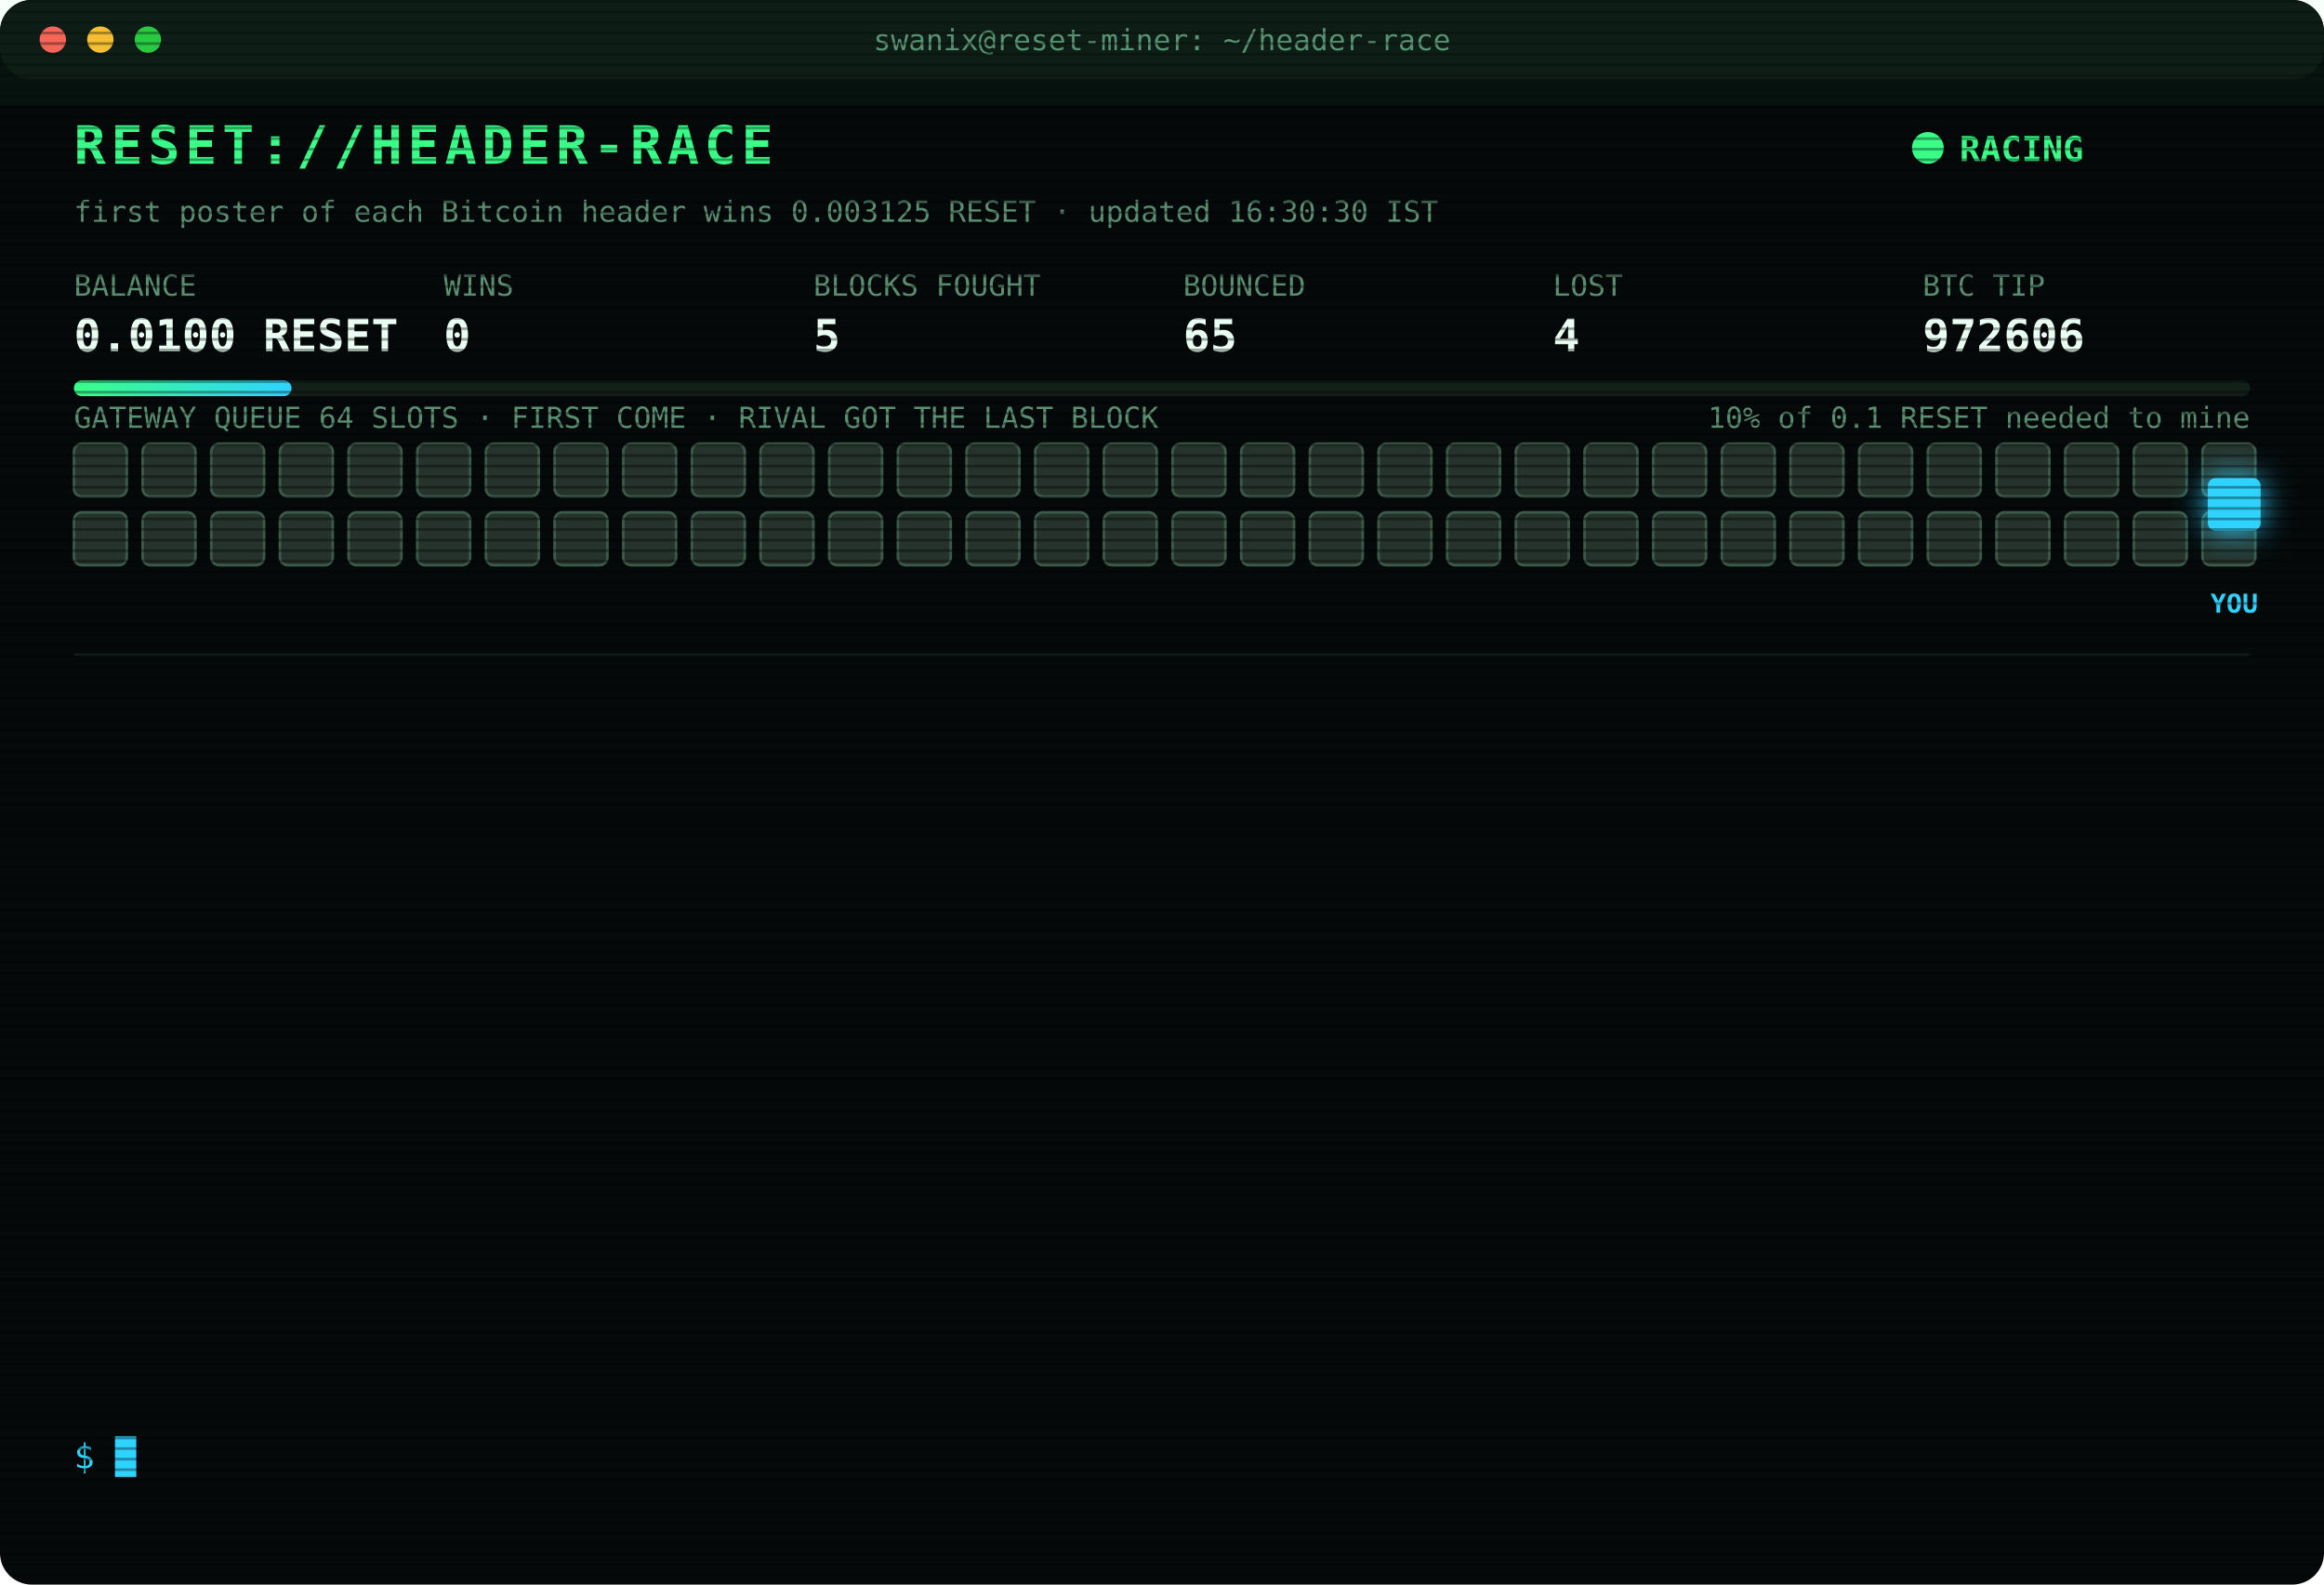
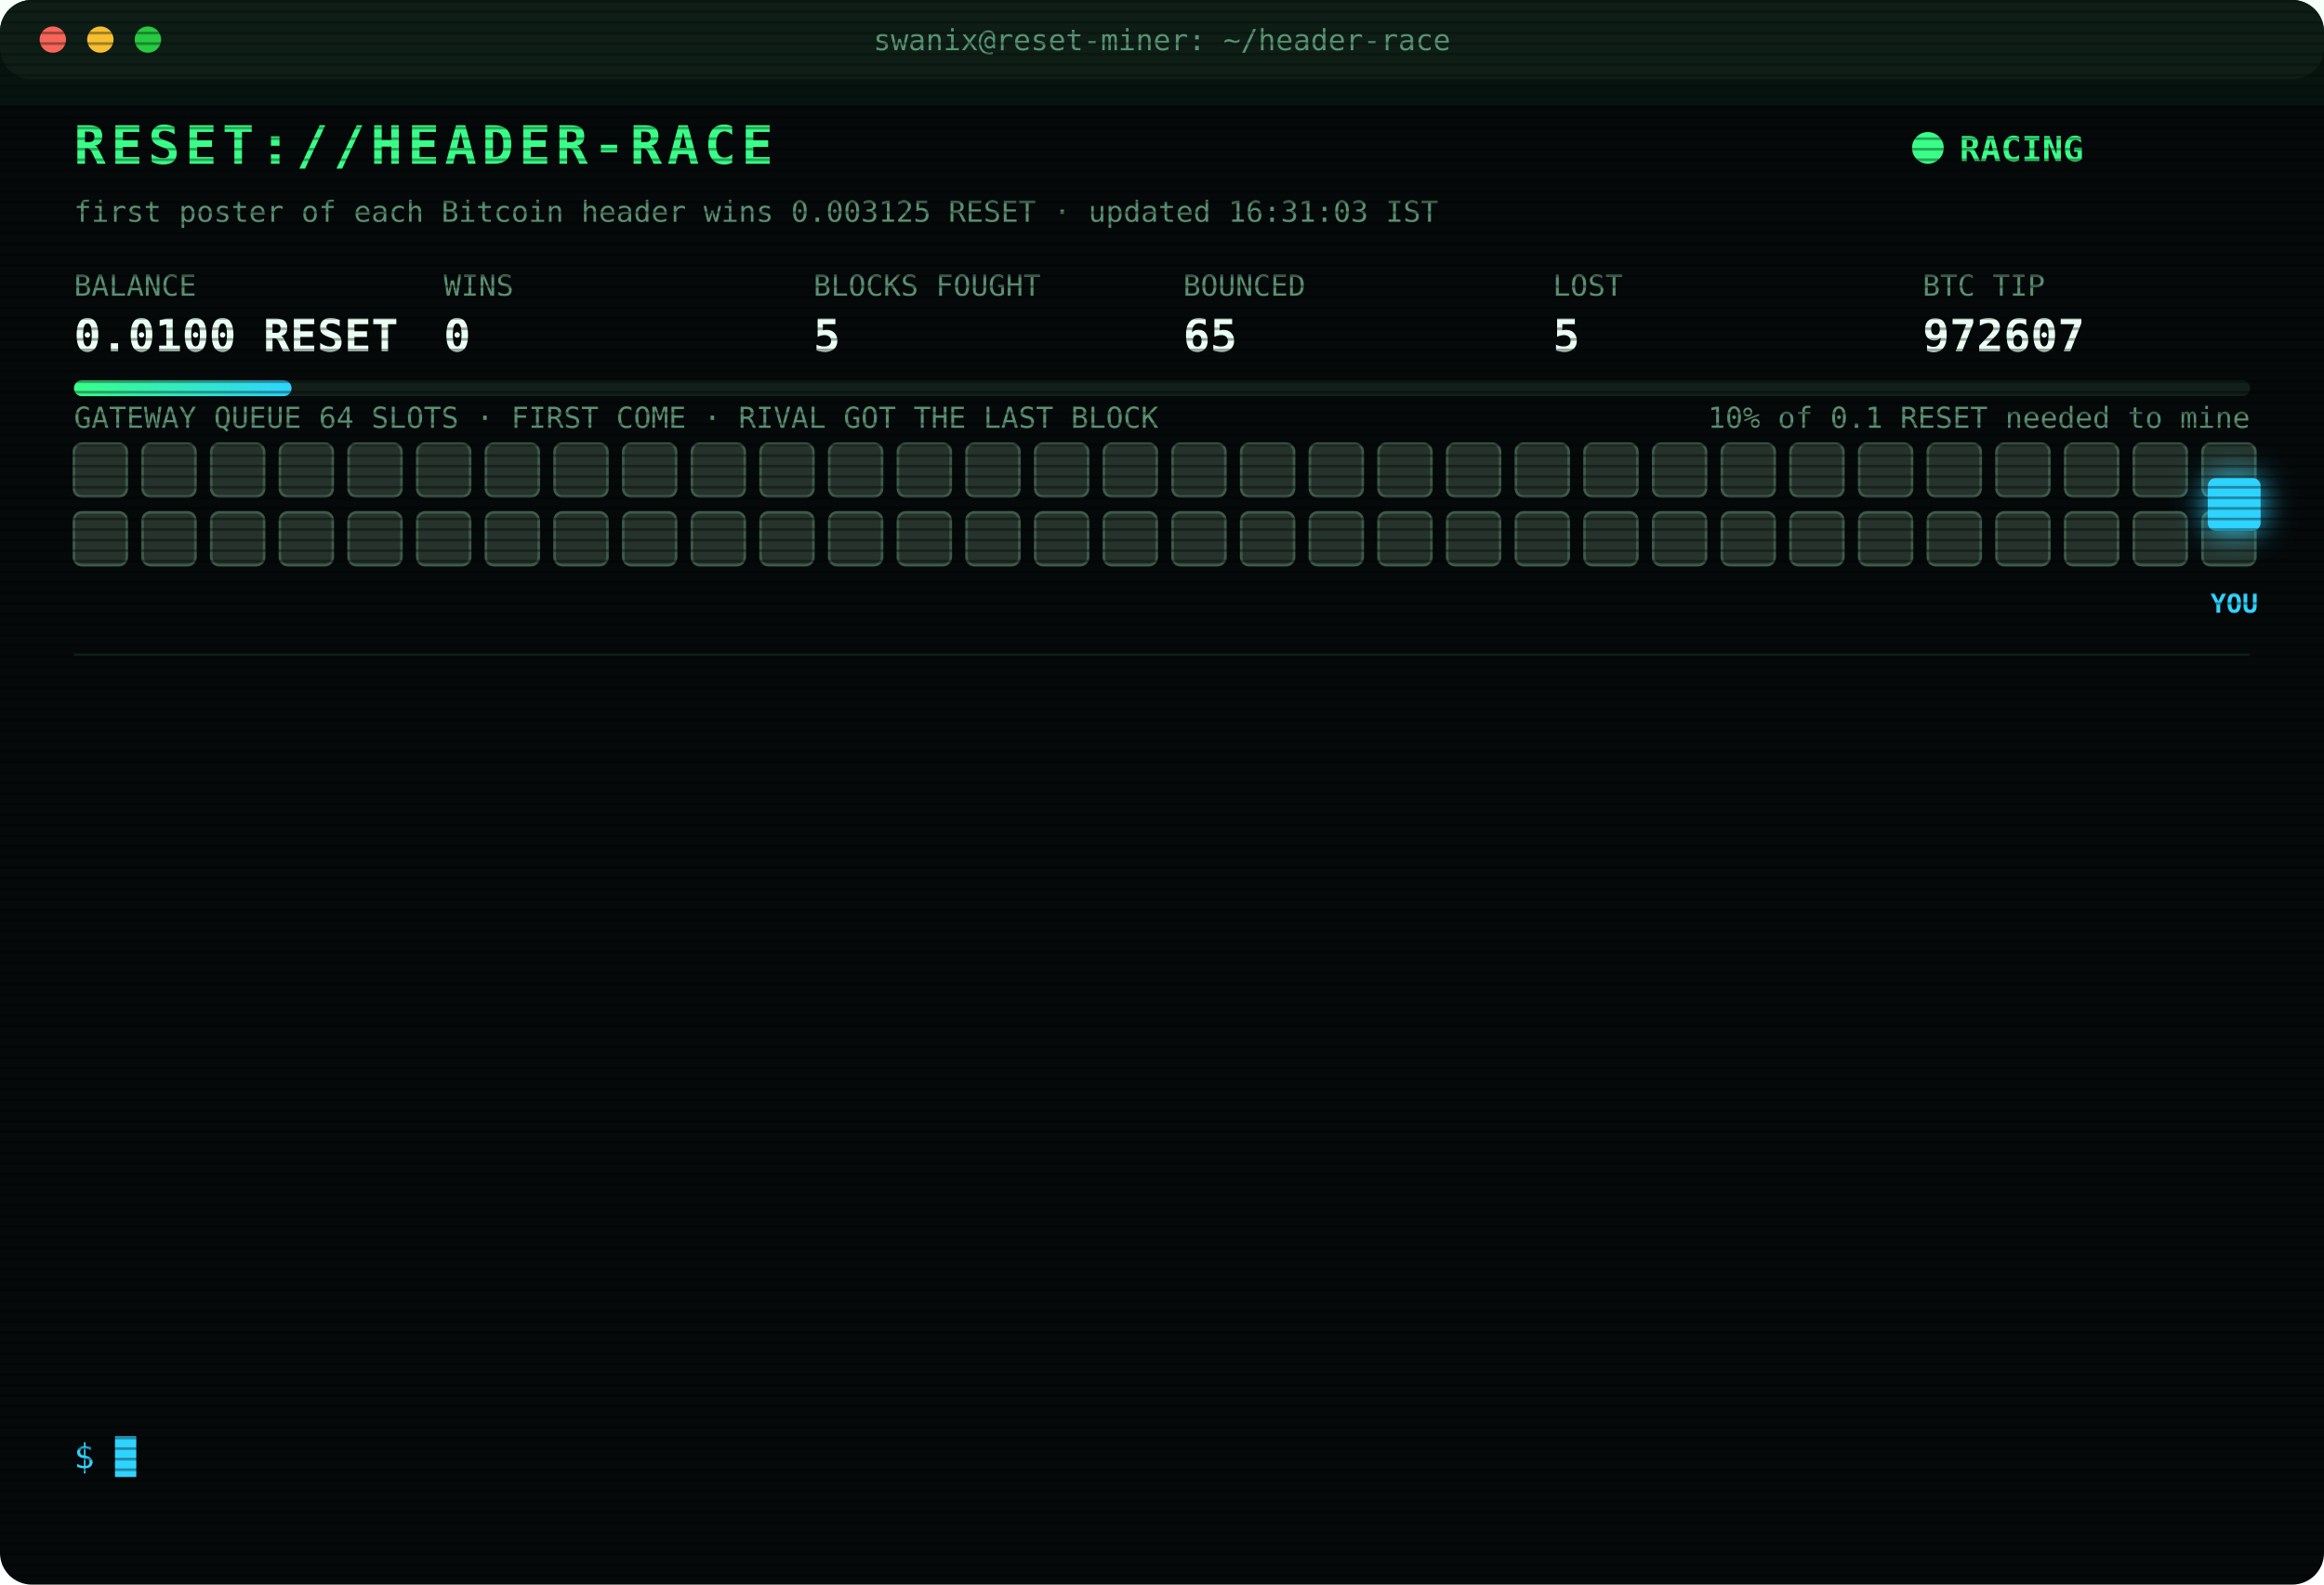
<svg xmlns="http://www.w3.org/2000/svg" width="880" height="600" viewBox="0 0 880 600" font-family="ui-monospace,SFMono-Regular,Menlo,Consolas,monospace">
  <style>
text{font-size:13px;fill:#7CFFB2}
.title{font-size:20px;font-weight:700;fill:#39FF88;letter-spacing:2px;animation:glitch 3s infinite steps(1)}
.sub{fill:#2fd3ff}.k{fill:#5a8f73;font-size:11px}.v{font-size:17px;font-weight:700;fill:#eafff3}
.ts{fill:#3f6b56}.boot{fill:#2fd3ff}.dim{fill:#5a8f73}.bad{fill:#ff4d6d}.warn{fill:#ffd23f}.mag{fill:#ff5cf0}.win{fill:#39FF88;font-weight:700}
.tag{font-size:10px;fill:#2fd3ff;font-weight:700}
.rival{fill:#26332c;stroke:#3c5a49;animation:jam 1.2s infinite alternate}
.idle{fill:#141c18;stroke:#22302a;animation:breathe 4s infinite}
.me{fill:#2fd3ff;filter:drop-shadow(0 0 6px #2fd3ff)}
.hover{animation:nudge 1.1s infinite ease-in-out}.bounce{animation:kick 1.4s infinite}
.ln{opacity:0;animation:in .4s forwards}
.cur{animation:blink 1s infinite steps(1)}
.scan{animation:scan 6s infinite linear}
.led{animation:blink 1.4s infinite}
@keyframes in{from{opacity:0;transform:translateX(-6px)}to{opacity:1;transform:none}}
@keyframes blink{50%{opacity:0}}
@keyframes jam{to{fill:#33463b}}
@keyframes breathe{50%{opacity:.4}}
@keyframes nudge{50%{transform:translateX(-10px)}}
@keyframes kick{0%,100%{transform:none}30%{transform:translateX(-14px)}55%{transform:translateX(10px) translateY(-6px)}}
@keyframes glitch{0%,92%{transform:none}93%{transform:translateX(2px);fill:#ff4d6d}95%{transform:translateX(-2px);fill:#2fd3ff}97%{transform:none}}
@keyframes scan{from{transform:translateY(-40px)}to{transform:translateY(600px)}}
</style>
  <defs>
    <pattern id="sl" width="4" height="4" patternUnits="userSpaceOnUse">
      <rect width="4" height="1" fill="#000" opacity=".35" />
    </pattern>
    <linearGradient id="bar">
      <stop offset="0" stop-color="#39FF88" />
      <stop offset="1" stop-color="#2fd3ff" />
    </linearGradient>
  </defs>
  <rect width="880" height="600" rx="12" fill="#05090a" />
  <rect width="880" height="30" rx="12" fill="#0d1512" />
  <circle cx="20" cy="15" r="5" fill="#ff5f57" />
  <circle cx="38" cy="15" r="5" fill="#febc2e" />
  <circle cx="56" cy="15" r="5" fill="#28c840" />
  <text x="440" y="19" text-anchor="middle" class="k">swanix@reset-miner: ~/header-race</text>
  <text x="28" y="62" class="title">RESET://HEADER-RACE</text>
  <circle class="led" cx="730" cy="56" r="6" fill="#39FF88" />
  <text x="742" y="61" class="win">RACING</text>
-   <text x="28" y="84" class="k">first poster of each Bitcoin header wins 0.003125 RESET · updated 16:30:30 IST</text>
+   <text x="28" y="84" class="k">first poster of each Bitcoin header wins 0.003125 RESET · updated 16:31:03 IST</text>
  <text x="28" y="112" class="k">BALANCE</text>
  <text x="28" y="133" class="v">0.0100 RESET</text>
  <text x="168" y="112" class="k">WINS</text>
  <text x="168" y="133" class="v">0</text>
  <text x="308" y="112" class="k">BLOCKS FOUGHT</text>
  <text x="308" y="133" class="v">5</text>
  <text x="448" y="112" class="k">BOUNCED</text>
  <text x="448" y="133" class="v">65</text>
  <text x="588" y="112" class="k">LOST</text>
-   <text x="588" y="133" class="v">4</text>
+   <text x="588" y="133" class="v">5</text>
  <text x="728" y="112" class="k">BTC TIP</text>
-   <text x="728" y="133" class="v">972606</text>
+   <text x="728" y="133" class="v">972607</text>
  <rect x="28" y="144" width="824" height="6" rx="3" fill="#13201a" />
  <rect x="28" y="144" width="82.4" height="6" rx="3" fill="url(#bar)" />
  <text x="852" y="162" text-anchor="end" class="k">10% of 0.1 RESET needed to mine</text>
  <text x="28" y="162" class="k">GATEWAY QUEUE 64 SLOTS · FIRST COME · RIVAL GOT THE LAST BLOCK</text>
  <rect class="rival" x="28" y="168" width="20" height="20" rx="3" style="animation-delay:0.00s" />
  <rect class="rival" x="54" y="168" width="20" height="20" rx="3" style="animation-delay:0.05s" />
  <rect class="rival" x="80" y="168" width="20" height="20" rx="3" style="animation-delay:0.10s" />
  <rect class="rival" x="106" y="168" width="20" height="20" rx="3" style="animation-delay:0.15s" />
  <rect class="rival" x="132" y="168" width="20" height="20" rx="3" style="animation-delay:0.20s" />
  <rect class="rival" x="158" y="168" width="20" height="20" rx="3" style="animation-delay:0.25s" />
  <rect class="rival" x="184" y="168" width="20" height="20" rx="3" style="animation-delay:0.30s" />
  <rect class="rival" x="210" y="168" width="20" height="20" rx="3" style="animation-delay:0.35s" />
  <rect class="rival" x="236" y="168" width="20" height="20" rx="3" style="animation-delay:0.40s" />
  <rect class="rival" x="262" y="168" width="20" height="20" rx="3" style="animation-delay:0.45s" />
  <rect class="rival" x="288" y="168" width="20" height="20" rx="3" style="animation-delay:0.50s" />
  <rect class="rival" x="314" y="168" width="20" height="20" rx="3" style="animation-delay:0.55s" />
  <rect class="rival" x="340" y="168" width="20" height="20" rx="3" style="animation-delay:0.60s" />
  <rect class="rival" x="366" y="168" width="20" height="20" rx="3" style="animation-delay:0.65s" />
  <rect class="rival" x="392" y="168" width="20" height="20" rx="3" style="animation-delay:0.70s" />
  <rect class="rival" x="418" y="168" width="20" height="20" rx="3" style="animation-delay:0.75s" />
  <rect class="rival" x="444" y="168" width="20" height="20" rx="3" style="animation-delay:0.80s" />
  <rect class="rival" x="470" y="168" width="20" height="20" rx="3" style="animation-delay:0.85s" />
  <rect class="rival" x="496" y="168" width="20" height="20" rx="3" style="animation-delay:0.90s" />
  <rect class="rival" x="522" y="168" width="20" height="20" rx="3" style="animation-delay:0.95s" />
  <rect class="rival" x="548" y="168" width="20" height="20" rx="3" style="animation-delay:1.00s" />
  <rect class="rival" x="574" y="168" width="20" height="20" rx="3" style="animation-delay:1.05s" />
  <rect class="rival" x="600" y="168" width="20" height="20" rx="3" style="animation-delay:1.10s" />
  <rect class="rival" x="626" y="168" width="20" height="20" rx="3" style="animation-delay:1.15s" />
  <rect class="rival" x="652" y="168" width="20" height="20" rx="3" style="animation-delay:1.20s" />
  <rect class="rival" x="678" y="168" width="20" height="20" rx="3" style="animation-delay:1.25s" />
  <rect class="rival" x="704" y="168" width="20" height="20" rx="3" style="animation-delay:1.30s" />
  <rect class="rival" x="730" y="168" width="20" height="20" rx="3" style="animation-delay:1.35s" />
  <rect class="rival" x="756" y="168" width="20" height="20" rx="3" style="animation-delay:1.40s" />
  <rect class="rival" x="782" y="168" width="20" height="20" rx="3" style="animation-delay:1.45s" />
  <rect class="rival" x="808" y="168" width="20" height="20" rx="3" style="animation-delay:1.50s" />
  <rect class="rival" x="834" y="168" width="20" height="20" rx="3" style="animation-delay:1.55s" />
  <rect class="rival" x="28" y="194" width="20" height="20" rx="3" style="animation-delay:1.60s" />
  <rect class="rival" x="54" y="194" width="20" height="20" rx="3" style="animation-delay:1.65s" />
  <rect class="rival" x="80" y="194" width="20" height="20" rx="3" style="animation-delay:1.70s" />
  <rect class="rival" x="106" y="194" width="20" height="20" rx="3" style="animation-delay:1.75s" />
  <rect class="rival" x="132" y="194" width="20" height="20" rx="3" style="animation-delay:1.80s" />
  <rect class="rival" x="158" y="194" width="20" height="20" rx="3" style="animation-delay:1.85s" />
  <rect class="rival" x="184" y="194" width="20" height="20" rx="3" style="animation-delay:1.90s" />
  <rect class="rival" x="210" y="194" width="20" height="20" rx="3" style="animation-delay:1.95s" />
  <rect class="rival" x="236" y="194" width="20" height="20" rx="3" style="animation-delay:2.00s" />
  <rect class="rival" x="262" y="194" width="20" height="20" rx="3" style="animation-delay:2.05s" />
  <rect class="rival" x="288" y="194" width="20" height="20" rx="3" style="animation-delay:2.10s" />
  <rect class="rival" x="314" y="194" width="20" height="20" rx="3" style="animation-delay:2.15s" />
  <rect class="rival" x="340" y="194" width="20" height="20" rx="3" style="animation-delay:2.20s" />
  <rect class="rival" x="366" y="194" width="20" height="20" rx="3" style="animation-delay:2.25s" />
  <rect class="rival" x="392" y="194" width="20" height="20" rx="3" style="animation-delay:2.30s" />
  <rect class="rival" x="418" y="194" width="20" height="20" rx="3" style="animation-delay:2.35s" />
  <rect class="rival" x="444" y="194" width="20" height="20" rx="3" style="animation-delay:2.40s" />
  <rect class="rival" x="470" y="194" width="20" height="20" rx="3" style="animation-delay:2.45s" />
  <rect class="rival" x="496" y="194" width="20" height="20" rx="3" style="animation-delay:2.50s" />
  <rect class="rival" x="522" y="194" width="20" height="20" rx="3" style="animation-delay:2.55s" />
  <rect class="rival" x="548" y="194" width="20" height="20" rx="3" style="animation-delay:2.60s" />
  <rect class="rival" x="574" y="194" width="20" height="20" rx="3" style="animation-delay:2.65s" />
  <rect class="rival" x="600" y="194" width="20" height="20" rx="3" style="animation-delay:2.70s" />
  <rect class="rival" x="626" y="194" width="20" height="20" rx="3" style="animation-delay:2.75s" />
  <rect class="rival" x="652" y="194" width="20" height="20" rx="3" style="animation-delay:2.80s" />
  <rect class="rival" x="678" y="194" width="20" height="20" rx="3" style="animation-delay:2.85s" />
  <rect class="rival" x="704" y="194" width="20" height="20" rx="3" style="animation-delay:2.90s" />
  <rect class="rival" x="730" y="194" width="20" height="20" rx="3" style="animation-delay:2.95s" />
  <rect class="rival" x="756" y="194" width="20" height="20" rx="3" style="animation-delay:3.00s" />
  <rect class="rival" x="782" y="194" width="20" height="20" rx="3" style="animation-delay:3.05s" />
  <rect class="rival" x="808" y="194" width="20" height="20" rx="3" style="animation-delay:3.10s" />
  <rect class="rival" x="834" y="194" width="20" height="20" rx="3" style="animation-delay:3.15s" />
  <g class="hover">
    <rect class="me" x="836" y="181" width="20" height="20" rx="3" />
    <text class="tag" x="846" y="232" text-anchor="middle">YOU</text>
  </g>
  <line x1="28" x2="852" y1="248" y2="248" stroke="#13201a" />
  <g class="ln" style="animation-delay:0.40s">
-     <text x="28" y="270" class="ts">15:58:42</text>
-     <text x="104" y="270" class="warn">[QUEUE FULL] #972605 bounced 64/64 · retry 1.7s · 2434ms</text>
+     <text x="28" y="270" class="ts">15:58:47</text>
+     <text x="104" y="270" class="warn">[QUEUE FULL] #972605 bounced 64/64 · retry 1.7s · 3172ms</text>
  </g>
  <g class="ln" style="animation-delay:0.65s">
-     <text x="28" y="292" class="ts">15:58:47</text>
-     <text x="104" y="292" class="warn">[QUEUE FULL] #972605 bounced 64/64 · retry 1.7s · 3172ms</text>
+     <text x="28" y="292" class="ts">15:58:51</text>
+     <text x="104" y="292" class="warn">[QUEUE FULL] #972605 bounced 64/64 · retry 1.7s · 2895ms</text>
  </g>
  <g class="ln" style="animation-delay:0.90s">
-     <text x="28" y="314" class="ts">15:58:51</text>
-     <text x="104" y="314" class="warn">[QUEUE FULL] #972605 bounced 64/64 · retry 1.7s · 2895ms</text>
+     <text x="28" y="314" class="ts">15:59:00</text>
+     <text x="104" y="314" class="warn">[QUEUE FULL] #972605 bounced 64/64 · retry 1.7s · 6735ms</text>
  </g>
  <g class="ln" style="animation-delay:1.15s">
-     <text x="28" y="336" class="ts">15:59:00</text>
-     <text x="104" y="336" class="warn">[QUEUE FULL] #972605 bounced 64/64 · retry 1.7s · 6735ms</text>
+     <text x="28" y="336" class="ts">15:59:04</text>
+     <text x="104" y="336" class="warn">[QUEUE FULL] #972605 bounced 64/64 · retry 1.7s · 2621ms</text>
  </g>
  <g class="ln" style="animation-delay:1.40s">
-     <text x="28" y="358" class="ts">15:59:04</text>
-     <text x="104" y="358" class="warn">[QUEUE FULL] #972605 bounced 64/64 · retry 1.7s · 2621ms</text>
+     <text x="28" y="358" class="ts">15:59:08</text>
+     <text x="104" y="358" class="warn">[QUEUE FULL] #972605 bounced 64/64 · retry 1.7s · 2412ms</text>
  </g>
  <g class="ln" style="animation-delay:1.65s">
-     <text x="28" y="380" class="ts">15:59:08</text>
-     <text x="104" y="380" class="warn">[QUEUE FULL] #972605 bounced 64/64 · retry 1.7s · 2412ms</text>
+     <text x="28" y="380" class="ts">15:59:13</text>
+     <text x="104" y="380" class="warn">[QUEUE FULL] #972605 bounced 64/64 · retry 1.7s · 2444ms</text>
  </g>
  <g class="ln" style="animation-delay:1.90s">
-     <text x="28" y="402" class="ts">15:59:13</text>
-     <text x="104" y="402" class="warn">[QUEUE FULL] #972605 bounced 64/64 · retry 1.7s · 2444ms</text>
+     <text x="28" y="402" class="ts">15:59:14</text>
+     <text x="104" y="402" class="bad">[LOST] #972605 taken by a rival miner</text>
  </g>
  <g class="ln" style="animation-delay:2.15s">
-     <text x="28" y="424" class="ts">15:59:14</text>
-     <text x="104" y="424" class="bad">[LOST] #972605 taken by a rival miner</text>
+     <text x="28" y="424" class="ts">16:00:13</text>
+     <text x="104" y="424" class="boot">[BOOT] racer v2 online · 3 feeds · stint 340m</text>
  </g>
  <g class="ln" style="animation-delay:2.40s">
-     <text x="28" y="446" class="ts">16:00:13</text>
-     <text x="104" y="446" class="boot">[BOOT] racer v2 online · 3 feeds · stint 340m</text>
+     <text x="28" y="446" class="ts">16:08:29</text>
+     <text x="104" y="446" class="boot">[BOOT] racer v3 online · 3 feeds · stint 340m</text>
  </g>
  <g class="ln" style="animation-delay:2.65s">
-     <text x="28" y="468" class="ts">16:08:29</text>
+     <text x="28" y="468" class="ts">16:10:07</text>
    <text x="104" y="468" class="boot">[BOOT] racer v3 online · 3 feeds · stint 340m</text>
  </g>
  <g class="ln" style="animation-delay:2.90s">
-     <text x="28" y="490" class="ts">16:10:07</text>
+     <text x="28" y="490" class="ts">16:25:08</text>
    <text x="104" y="490" class="boot">[BOOT] racer v3 online · 3 feeds · stint 340m</text>
  </g>
  <g class="ln" style="animation-delay:3.15s">
-     <text x="28" y="512" class="ts">16:25:08</text>
-     <text x="104" y="512" class="boot">[BOOT] racer v3 online · 3 feeds · stint 340m</text>
+     <text x="28" y="512" class="ts">16:27:17</text>
+     <text x="104" y="512" class="bad">[LOST] #972606 taken by a rival miner</text>
  </g>
  <g class="ln" style="animation-delay:3.40s">
-     <text x="28" y="534" class="ts">16:27:17</text>
-     <text x="104" y="534" class="bad">[LOST] #972606 taken by a rival miner</text>
+     <text x="28" y="534" class="ts">16:31:03</text>
+     <text x="104" y="534" class="bad">[LOST] #972607 taken by a rival miner</text>
  </g>
  <text x="28" y="556" class="sub">$ <tspan class="cur">█</tspan>
  </text>
  <rect width="880" height="600" rx="12" fill="url(#sl)" pointer-events="none" />
  <rect class="scan" width="880" height="40" fill="#39FF88" opacity=".04" />
</svg>
